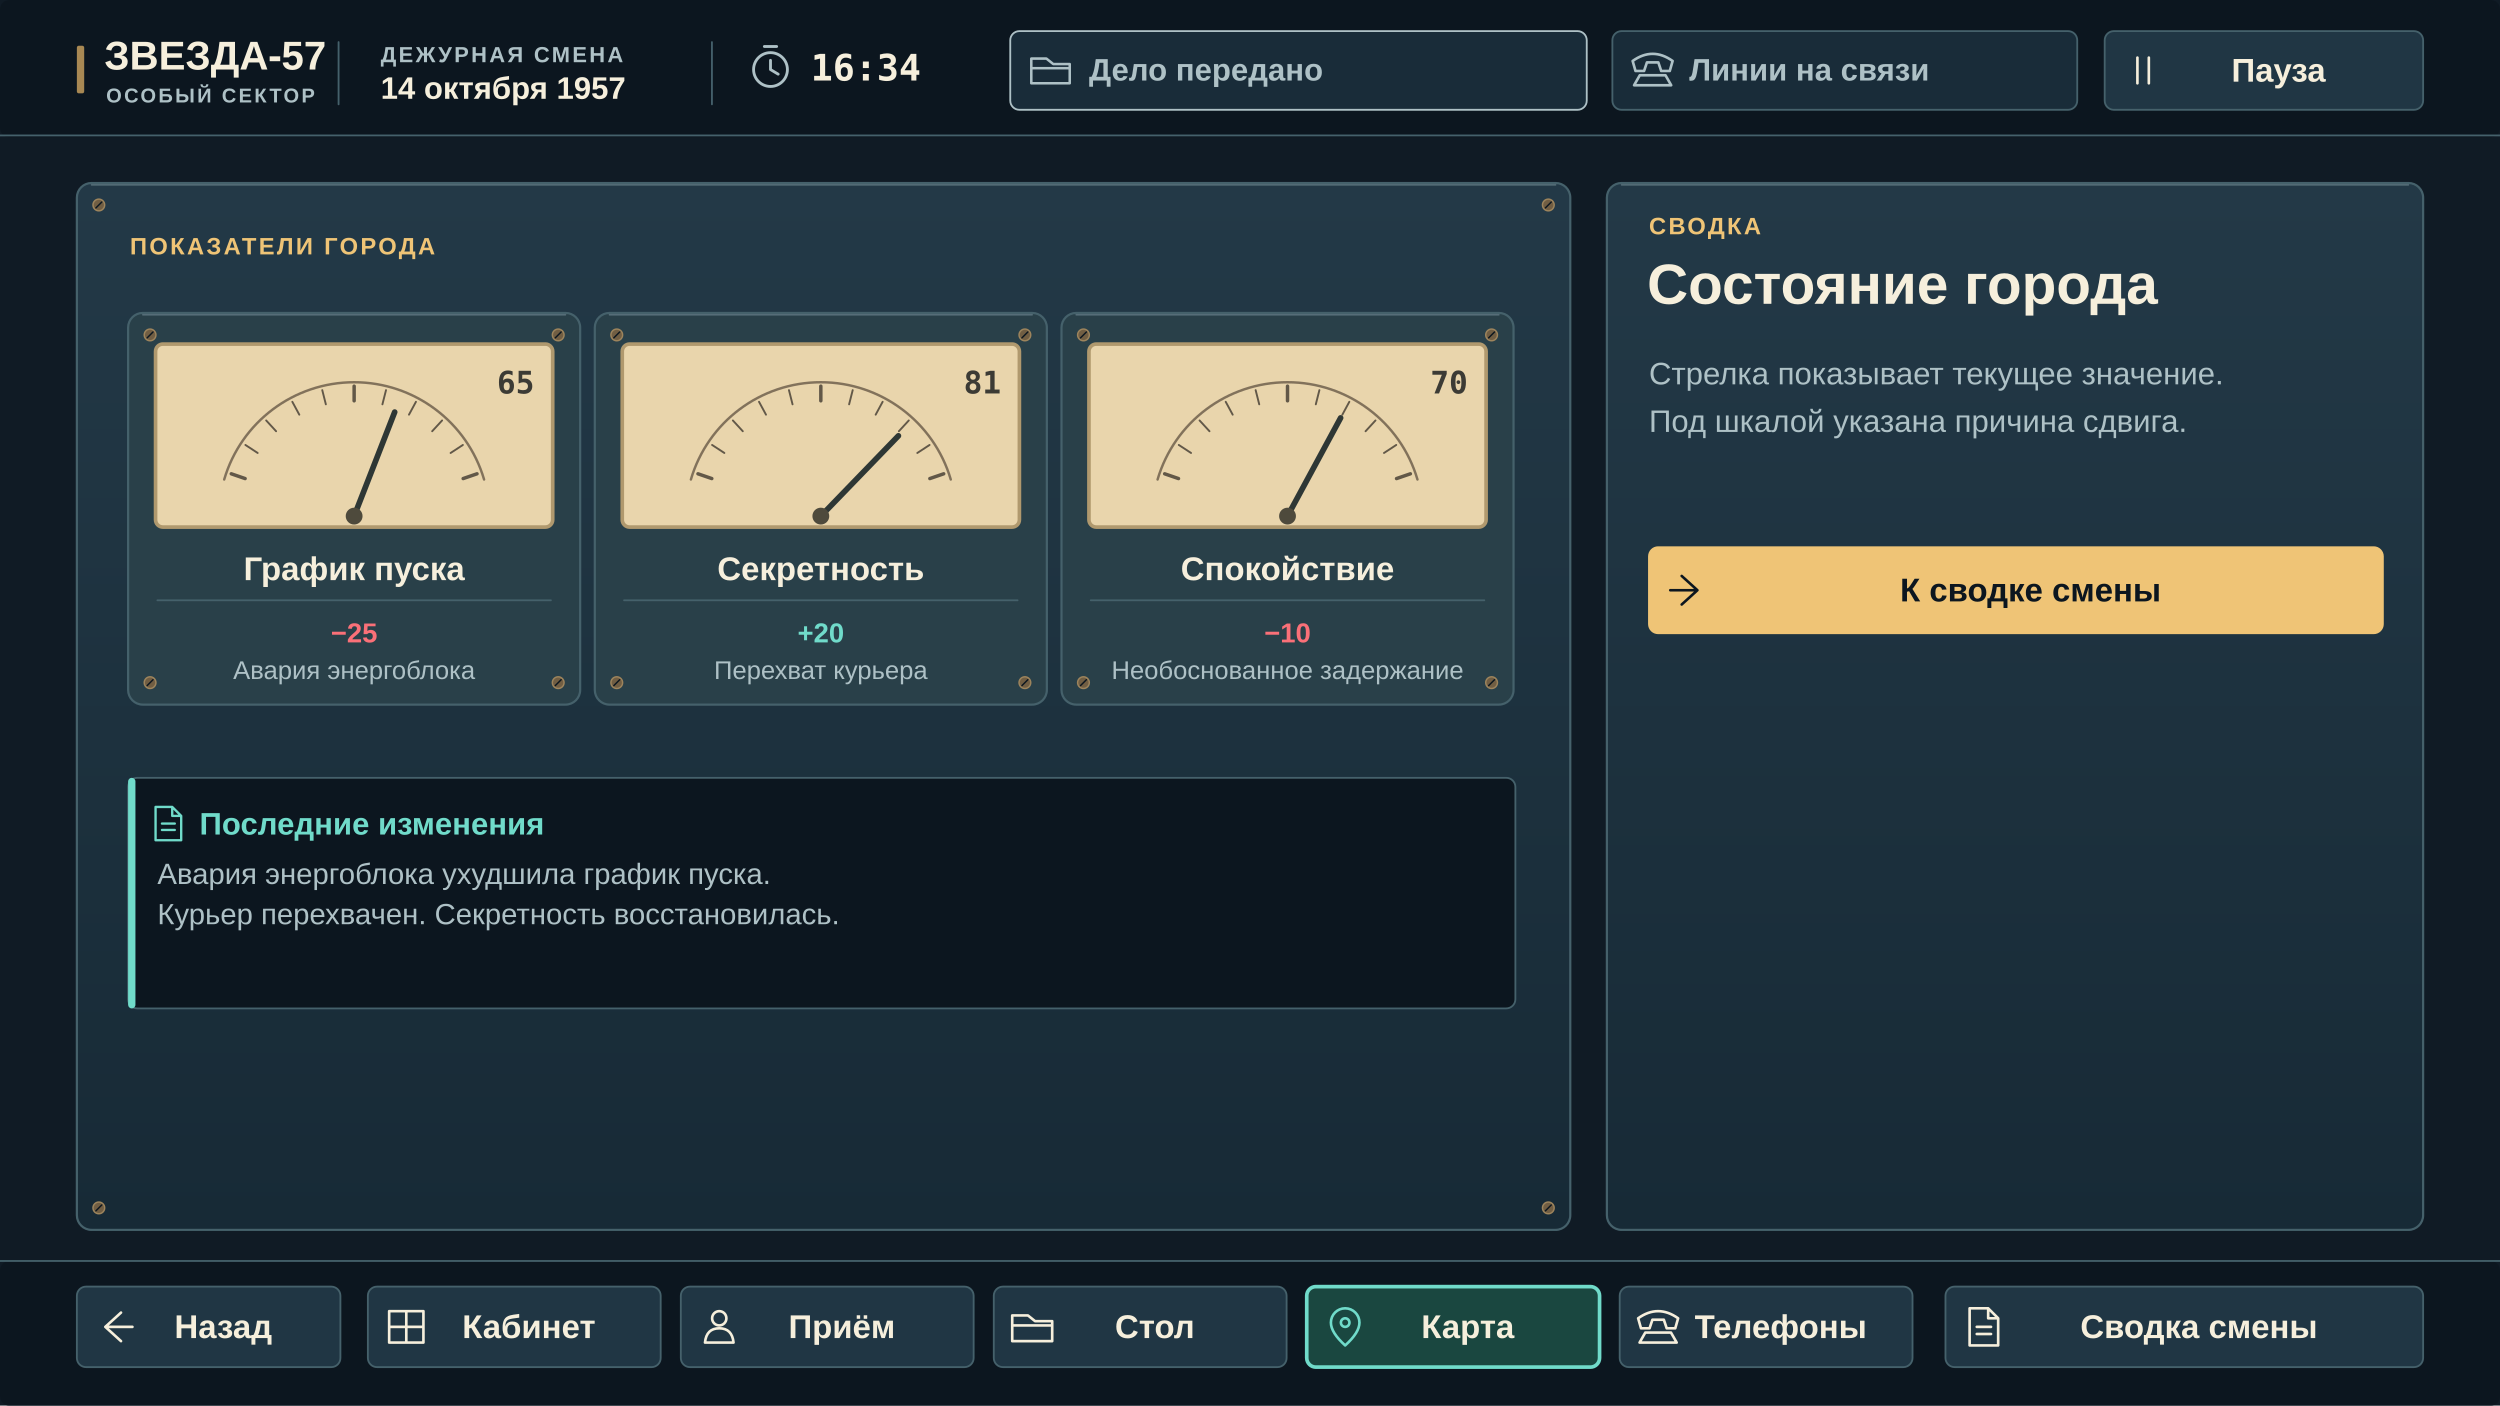
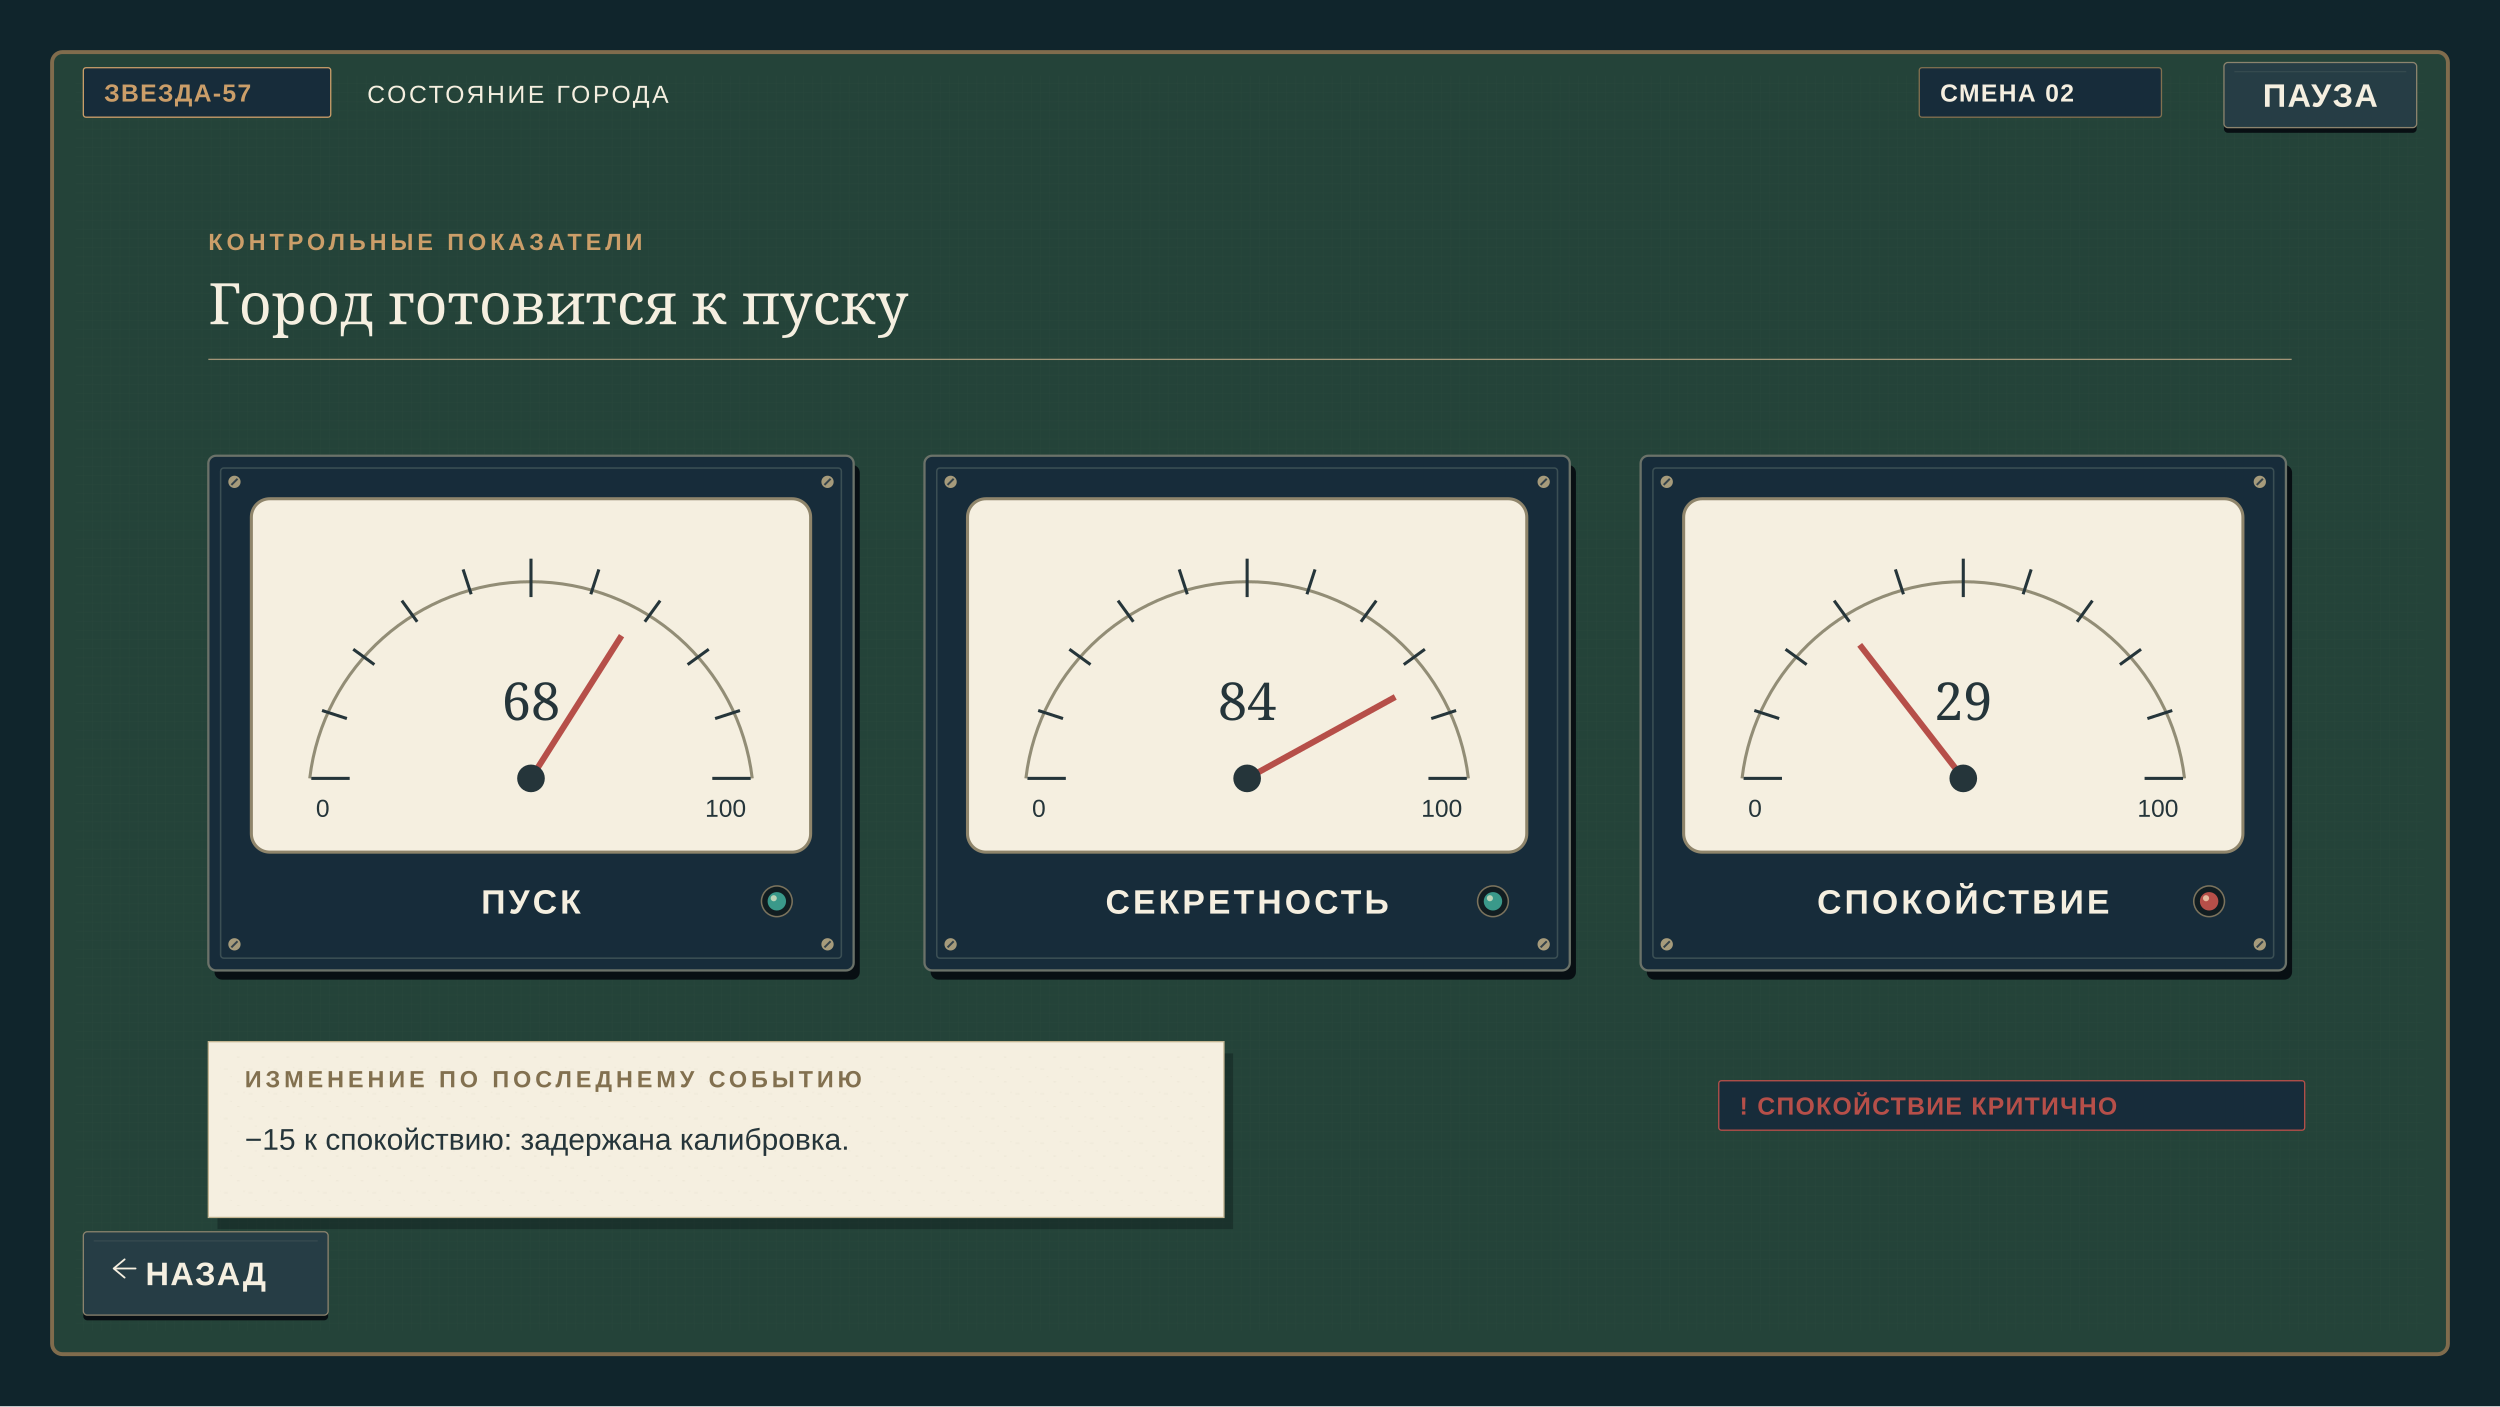
- <svg xmlns="http://www.w3.org/2000/svg" width="1366" height="768" viewBox="0 0 1366 768" role="img" aria-label="UI-025 · Три шкалы города + причины сдвига">
+ <svg xmlns="http://www.w3.org/2000/svg" width="1920" height="1080" viewBox="0 0 1920 1080" role="img" aria-label="Три показателя города">
  <defs>
-     <linearGradient id="enamel" x2="0" y2="1">
-       <stop stop-color="#233947" />
-       <stop offset="1" stop-color="#172a36" />
-     </linearGradient>
-     <linearGradient id="desk" x2="0" y2="1">
-       <stop stop-color="#244938" />
-       <stop offset="1" stop-color="#162f27" />
-     </linearGradient>
-     <linearGradient id="glass" x2="0" y2="1">
-       <stop stop-color="#476278" />
-       <stop offset="1" stop-color="#1b3443" />
-     </linearGradient>
-     <linearGradient id="vignette">
-       <stop stop-color="#0c161f" />
-       <stop offset=".52" stop-color="#0c161f" stop-opacity=".94" />
-       <stop offset="1" stop-color="#0c161f" stop-opacity=".06" />
-     </linearGradient>
-     <linearGradient id="fade" x2="0" y2="1">
-       <stop stop-color="#0c161f" stop-opacity=".06" />
-       <stop offset="1" stop-color="#0c161f" stop-opacity=".85" />
-     </linearGradient>
-     <pattern id="grid" width="28" height="28" patternUnits="userSpaceOnUse">
-       <path d="M28 0H0V28" stroke="#5d7885" fill="none" opacity=".17" />
+     <pattern id="papergrain" width="19" height="19" patternUnits="userSpaceOnUse">
+       <path d="M1 4h3M11 14h2M6 10h1M16 3h1" stroke="#887A5A" stroke-width=".5" opacity=".5" />
    </pattern>
-     <pattern id="feltGrain" width="10" height="10" patternUnits="userSpaceOnUse">
-       <path d="M1 3H3M6 8H8" stroke="#93a48a" stroke-opacity=".15" fill="none" />
+     <pattern id="felt" width="7" height="7" patternUnits="userSpaceOnUse">
+       <path d="M0 1h7M1 0v7" stroke="#728069" opacity=".1" stroke-width=".5" />
    </pattern>
-     <clipPath id="scene">
-       <rect x="43" y="101" width="814" height="570" rx="7" />
-     </clipPath>
-     <style>text{font-family:"Segoe UI",Arial,sans-serif;pointer-events:none}.serif{font-family:Georgia,"Times New Roman",serif}.mono{font-family:Consolas,monospace}.overline{letter-spacing:1.25px}.hot[data-action]{cursor:pointer}.hot:focus-visible{outline:none}.hot[data-action]:hover&gt;.focus-shape,.hot[data-action]:focus-visible&gt;.focus-shape{stroke:#efc476;stroke-width:2.6}.hot[aria-disabled]{cursor:default}.hairline{vector-effect:non-scaling-stroke}</style>
  </defs>
-   <rect x="0" y="0" width="1366" height="768" rx="0" fill="#101b25" stroke="none" stroke-width="1" />
-   <rect x="42" y="100" width="816" height="572" rx="8" fill="url(#enamel)" stroke="#45616b" stroke-width="1.2" />
-   <path d="M50 101L850 101" fill="none" stroke="#59717b" stroke-width="0.8" stroke-linecap="round" />
-   <circle cx="54" cy="112" r="3.2" fill="#715e43" stroke="#9d845c" stroke-width="0.8" />
-   <path d="M52.4 113.6L55.6 110.4" fill="none" stroke="#0c161f" stroke-width="0.8" stroke-linecap="round" />
-   <circle cx="846" cy="112" r="3.2" fill="#715e43" stroke="#9d845c" stroke-width="0.8" />
-   <path d="M844.4 113.6L847.6 110.4" fill="none" stroke="#0c161f" stroke-width="0.8" stroke-linecap="round" />
-   <circle cx="54" cy="660" r="3.2" fill="#715e43" stroke="#9d845c" stroke-width="0.8" />
-   <path d="M52.4 661.6L55.6 658.4" fill="none" stroke="#0c161f" stroke-width="0.8" stroke-linecap="round" />
-   <circle cx="846" cy="660" r="3.2" fill="#715e43" stroke="#9d845c" stroke-width="0.8" />
-   <path d="M844.4 661.6L847.6 658.4" fill="none" stroke="#0c161f" stroke-width="0.8" stroke-linecap="round" />
-   <text x="71" y="139" font-size="13" fill="#efc476" font-weight="700" text-anchor="start" class="overline">ПОКАЗАТЕЛИ ГОРОДА</text>
-   <rect x="70" y="171" width="247" height="214" rx="8" fill="#294049" stroke="#45616b" stroke-width="1.2" />
-   <path d="M78 172L309 172" fill="none" stroke="#59717b" stroke-width="0.8" stroke-linecap="round" />
-   <circle cx="82" cy="183" r="3.2" fill="#715e43" stroke="#9d845c" stroke-width="0.8" />
-   <path d="M80.4 184.6L83.6 181.4" fill="none" stroke="#0c161f" stroke-width="0.8" stroke-linecap="round" />
-   <circle cx="305" cy="183" r="3.2" fill="#715e43" stroke="#9d845c" stroke-width="0.8" />
-   <path d="M303.4 184.6L306.6 181.4" fill="none" stroke="#0c161f" stroke-width="0.8" stroke-linecap="round" />
-   <circle cx="82" cy="373" r="3.2" fill="#715e43" stroke="#9d845c" stroke-width="0.8" />
-   <path d="M80.4 374.6L83.6 371.4" fill="none" stroke="#0c161f" stroke-width="0.8" stroke-linecap="round" />
-   <circle cx="305" cy="373" r="3.2" fill="#715e43" stroke="#9d845c" stroke-width="0.8" />
-   <path d="M303.4 374.6L306.6 371.4" fill="none" stroke="#0c161f" stroke-width="0.8" stroke-linecap="round" />
-   <rect x="85" y="188" width="217" height="100" rx="4" fill="#e9d5ac" stroke="#b0996e" stroke-width="2" />
-   <path d="M122.5 262A74 74 0 0 1 264.5 262" fill="none" stroke="#82725b" stroke-width="1.35" stroke-linecap="round" stroke-linejoin="round" />
-   <path d="M133.932 261.489L126.368 258.885" fill="none" stroke="#625848" stroke-width="1.9" stroke-linecap="round" />
-   <path d="M140.784 247.504L134.09 243.123" fill="none" stroke="#625848" stroke-width="1.05" stroke-linecap="round" />
-   <path d="M150.857 235.626L145.442 229.737" fill="none" stroke="#625848" stroke-width="1.05" stroke-linecap="round" />
-   <path d="M163.536 226.582L159.731 219.545" fill="none" stroke="#625848" stroke-width="1.05" stroke-linecap="round" />
-   <path d="M178.046 220.925L176.083 213.169" fill="none" stroke="#625848" stroke-width="1.05" stroke-linecap="round" />
-   <path d="M193.5 219L193.5 211" fill="none" stroke="#625848" stroke-width="1.9" stroke-linecap="round" />
-   <path d="M208.954 220.925L210.917 213.169" fill="none" stroke="#625848" stroke-width="1.05" stroke-linecap="round" />
-   <path d="M223.464 226.582L227.269 219.545" fill="none" stroke="#625848" stroke-width="1.05" stroke-linecap="round" />
-   <path d="M236.143 235.626L241.558 229.737" fill="none" stroke="#625848" stroke-width="1.05" stroke-linecap="round" />
-   <path d="M246.216 247.504L252.91 243.123" fill="none" stroke="#625848" stroke-width="1.05" stroke-linecap="round" />
-   <path d="M253.068 261.489L260.632 258.885" fill="none" stroke="#625848" stroke-width="1.9" stroke-linecap="round" />
-   <path d="M193.5 282L215.658 225.167" fill="none" stroke="#2e3735" stroke-width="3.1" stroke-linecap="round" />
-   <circle cx="193.5" cy="282" r="4.6" fill="#4e4a3c" stroke="none" stroke-width="1" />
-   <text x="292" y="215" font-size="17" fill="#3c3b35" font-weight="750" text-anchor="end" class="mono">65</text>
-   <text x="193.5" y="317" font-size="18" fill="#f6efdc" font-weight="710" text-anchor="middle">График пуска</text>
-   <path d="M86 328L301 328" fill="none" stroke="#45616b" stroke-width="1" stroke-linecap="round" />
-   <text x="193.5" y="351" font-size="15" fill="#fa7078" font-weight="720" text-anchor="middle">−25</text>
-   <text x="193.5" y="371" font-size="14" fill="#aec1c6" font-weight="500" text-anchor="middle">Авария энергоблока</text>
-   <rect x="325" y="171" width="247" height="214" rx="8" fill="#294049" stroke="#45616b" stroke-width="1.2" />
-   <path d="M333 172L564 172" fill="none" stroke="#59717b" stroke-width="0.8" stroke-linecap="round" />
-   <circle cx="337" cy="183" r="3.2" fill="#715e43" stroke="#9d845c" stroke-width="0.8" />
-   <path d="M335.4 184.6L338.6 181.4" fill="none" stroke="#0c161f" stroke-width="0.8" stroke-linecap="round" />
-   <circle cx="560" cy="183" r="3.2" fill="#715e43" stroke="#9d845c" stroke-width="0.8" />
-   <path d="M558.4 184.6L561.6 181.4" fill="none" stroke="#0c161f" stroke-width="0.8" stroke-linecap="round" />
-   <circle cx="337" cy="373" r="3.2" fill="#715e43" stroke="#9d845c" stroke-width="0.8" />
-   <path d="M335.4 374.6L338.6 371.4" fill="none" stroke="#0c161f" stroke-width="0.8" stroke-linecap="round" />
-   <circle cx="560" cy="373" r="3.2" fill="#715e43" stroke="#9d845c" stroke-width="0.8" />
-   <path d="M558.4 374.6L561.6 371.4" fill="none" stroke="#0c161f" stroke-width="0.8" stroke-linecap="round" />
-   <rect x="340" y="188" width="217" height="100" rx="4" fill="#e9d5ac" stroke="#b0996e" stroke-width="2" />
-   <path d="M377.5 262A74 74 0 0 1 519.5 262" fill="none" stroke="#82725b" stroke-width="1.35" stroke-linecap="round" stroke-linejoin="round" />
-   <path d="M388.932 261.489L381.368 258.885" fill="none" stroke="#625848" stroke-width="1.9" stroke-linecap="round" />
-   <path d="M395.784 247.504L389.09 243.123" fill="none" stroke="#625848" stroke-width="1.05" stroke-linecap="round" />
-   <path d="M405.857 235.626L400.442 229.737" fill="none" stroke="#625848" stroke-width="1.05" stroke-linecap="round" />
-   <path d="M418.536 226.582L414.731 219.545" fill="none" stroke="#625848" stroke-width="1.05" stroke-linecap="round" />
-   <path d="M433.046 220.925L431.083 213.169" fill="none" stroke="#625848" stroke-width="1.05" stroke-linecap="round" />
-   <path d="M448.5 219L448.5 211" fill="none" stroke="#625848" stroke-width="1.9" stroke-linecap="round" />
-   <path d="M463.954 220.925L465.917 213.169" fill="none" stroke="#625848" stroke-width="1.05" stroke-linecap="round" />
-   <path d="M478.464 226.582L482.269 219.545" fill="none" stroke="#625848" stroke-width="1.05" stroke-linecap="round" />
-   <path d="M491.143 235.626L496.558 229.737" fill="none" stroke="#625848" stroke-width="1.05" stroke-linecap="round" />
-   <path d="M501.216 247.504L507.91 243.123" fill="none" stroke="#625848" stroke-width="1.05" stroke-linecap="round" />
-   <path d="M508.068 261.489L515.632 258.885" fill="none" stroke="#625848" stroke-width="1.9" stroke-linecap="round" />
-   <path d="M448.5 282L490.889 238.135" fill="none" stroke="#2e3735" stroke-width="3.1" stroke-linecap="round" />
-   <circle cx="448.5" cy="282" r="4.6" fill="#4e4a3c" stroke="none" stroke-width="1" />
-   <text x="547" y="215" font-size="17" fill="#3c3b35" font-weight="750" text-anchor="end" class="mono">81</text>
-   <text x="448.5" y="317" font-size="18" fill="#f6efdc" font-weight="710" text-anchor="middle">Секретность</text>
-   <path d="M341 328L556 328" fill="none" stroke="#45616b" stroke-width="1" stroke-linecap="round" />
-   <text x="448.5" y="351" font-size="15" fill="#70dbca" font-weight="720" text-anchor="middle">+20</text>
-   <text x="448.5" y="371" font-size="14" fill="#aec1c6" font-weight="500" text-anchor="middle">Перехват курьера</text>
-   <rect x="580" y="171" width="247" height="214" rx="8" fill="#294049" stroke="#45616b" stroke-width="1.2" />
-   <path d="M588 172L819 172" fill="none" stroke="#59717b" stroke-width="0.8" stroke-linecap="round" />
-   <circle cx="592" cy="183" r="3.2" fill="#715e43" stroke="#9d845c" stroke-width="0.8" />
-   <path d="M590.4 184.6L593.6 181.4" fill="none" stroke="#0c161f" stroke-width="0.8" stroke-linecap="round" />
-   <circle cx="815" cy="183" r="3.2" fill="#715e43" stroke="#9d845c" stroke-width="0.8" />
-   <path d="M813.4 184.6L816.6 181.4" fill="none" stroke="#0c161f" stroke-width="0.8" stroke-linecap="round" />
-   <circle cx="592" cy="373" r="3.2" fill="#715e43" stroke="#9d845c" stroke-width="0.8" />
-   <path d="M590.4 374.6L593.6 371.4" fill="none" stroke="#0c161f" stroke-width="0.8" stroke-linecap="round" />
-   <circle cx="815" cy="373" r="3.2" fill="#715e43" stroke="#9d845c" stroke-width="0.8" />
-   <path d="M813.4 374.6L816.6 371.4" fill="none" stroke="#0c161f" stroke-width="0.8" stroke-linecap="round" />
-   <rect x="595" y="188" width="217" height="100" rx="4" fill="#e9d5ac" stroke="#b0996e" stroke-width="2" />
-   <path d="M632.5 262A74 74 0 0 1 774.5 262" fill="none" stroke="#82725b" stroke-width="1.35" stroke-linecap="round" stroke-linejoin="round" />
-   <path d="M643.932 261.489L636.368 258.885" fill="none" stroke="#625848" stroke-width="1.9" stroke-linecap="round" />
-   <path d="M650.784 247.504L644.09 243.123" fill="none" stroke="#625848" stroke-width="1.05" stroke-linecap="round" />
-   <path d="M660.857 235.626L655.442 229.737" fill="none" stroke="#625848" stroke-width="1.05" stroke-linecap="round" />
-   <path d="M673.536 226.582L669.731 219.545" fill="none" stroke="#625848" stroke-width="1.05" stroke-linecap="round" />
-   <path d="M688.046 220.925L686.083 213.169" fill="none" stroke="#625848" stroke-width="1.05" stroke-linecap="round" />
-   <path d="M703.5 219L703.5 211" fill="none" stroke="#625848" stroke-width="1.9" stroke-linecap="round" />
-   <path d="M718.954 220.925L720.917 213.169" fill="none" stroke="#625848" stroke-width="1.05" stroke-linecap="round" />
-   <path d="M733.464 226.582L737.269 219.545" fill="none" stroke="#625848" stroke-width="1.05" stroke-linecap="round" />
-   <path d="M746.143 235.626L751.558 229.737" fill="none" stroke="#625848" stroke-width="1.05" stroke-linecap="round" />
-   <path d="M756.216 247.504L762.91 243.123" fill="none" stroke="#625848" stroke-width="1.05" stroke-linecap="round" />
-   <path d="M763.068 261.489L770.632 258.885" fill="none" stroke="#625848" stroke-width="1.9" stroke-linecap="round" />
-   <path d="M703.5 282L732.513 228.341" fill="none" stroke="#2e3735" stroke-width="3.1" stroke-linecap="round" />
-   <circle cx="703.5" cy="282" r="4.6" fill="#4e4a3c" stroke="none" stroke-width="1" />
-   <text x="802" y="215" font-size="17" fill="#3c3b35" font-weight="750" text-anchor="end" class="mono">70</text>
-   <text x="703.5" y="317" font-size="18" fill="#f6efdc" font-weight="710" text-anchor="middle">Спокойствие</text>
-   <path d="M596 328L811 328" fill="none" stroke="#45616b" stroke-width="1" stroke-linecap="round" />
-   <text x="703.5" y="351" font-size="15" fill="#fa7078" font-weight="720" text-anchor="middle">−10</text>
-   <text x="703.5" y="371" font-size="14" fill="#aec1c6" font-weight="500" text-anchor="middle">Необоснованное задержание</text>
-   <rect x="70" y="425" width="758" height="126" rx="5" fill="#0c161f" stroke="#45616b" stroke-width="1" />
-   <rect x="70" y="425" width="4" height="126" rx="2" fill="#70dbca" stroke="none" stroke-width="1" />
-   <g transform="translate(92 450) scale(0.7)">
-     <path d="M-10 -13H3L10 -6V13H-10ZM3 -13V-6H10M-5 0H5M-5 5H5" fill="none" stroke="#70dbca" stroke-width="1.85" stroke-linecap="round" stroke-linejoin="round" />
+   <rect x="0" y="0" width="1920" height="1080" rx="0" fill="#10252C" stroke="none" stroke-width="1" />
+   <rect x="40" y="40" width="1840" height="1000" rx="8" fill="#244339" stroke="#806C4D" stroke-width="3" />
+   <rect x="58" y="58" width="1804" height="964" rx="0" fill="url(#felt)" stroke="none" stroke-width="1" opacity=".45" />
+   <rect x="64" y="52" width="190" height="38" rx="2" fill="#172C3A" stroke="#CB9E69" stroke-width="1" />
+   <text x="80" y="78" font-family="Arial, sans-serif" font-size="19" fill="#CB9E69" font-weight="600" text-anchor="start" letter-spacing="1">ЗВЕЗДА-57</text>
+   <text x="282" y="79" font-family="Arial, sans-serif" font-size="19" fill="#F5EFE0" font-weight="400" text-anchor="start" letter-spacing="2">СОСТОЯНИЕ ГОРОДА</text>
+   <rect x="1474" y="52" width="186" height="38" rx="2" fill="#172C3A" stroke="#82704F" stroke-width="1" />
+   <text x="1490" y="78" font-family="Arial, sans-serif" font-size="19" fill="#F5EFE0" font-weight="600" text-anchor="start" letter-spacing="1">СМЕНА 02</text>
+   <rect x="1708" y="52" width="148" height="50" rx="3" fill="#080F13" stroke="none" stroke-width="1" />
+   <rect x="1708" y="48" width="148" height="50" rx="3" fill="#263D45" stroke="#8C846E" stroke-width="1" />
+   <line x1="1716" y1="55" x2="1848" y2="55" stroke="#63706B" stroke-width="1" opacity=".25" />
+   <text x="1782.0" y="82.0" font-family="Arial, sans-serif" font-size="25" fill="#F5EFE0" font-weight="600" text-anchor="middle" letter-spacing="1">ПАУЗА</text>
+   <text x="160" y="192" font-family="Arial, sans-serif" font-size="18" fill="#CB9E69" font-weight="600" text-anchor="start" letter-spacing="3">КОНТРОЛЬНЫЕ ПОКАЗАТЕЛИ</text>
+   <text x="160" y="249" font-family="Georgia, serif" font-size="44" fill="#F5EFE0" font-weight="400" text-anchor="start" letter-spacing="0">Город готовится к пуску</text>
+   <line x1="160" y1="276" x2="1760" y2="276" stroke="#A29578" stroke-width="1" />
+   <g transform="translate(160 350) scale(1.18)">
+     <rect x="4" y="6" width="420" height="335" rx="5" fill="#080F13" stroke="none" stroke-width="1" />
+     <rect x="0" y="0" width="420" height="335" rx="5" fill="#172C3A" stroke="#6B7269" stroke-width="1.5" />
+     <rect x="8" y="8" width="404" height="319" rx="2" fill="none" stroke="#3B4F54" stroke-width="1" />
+     <circle cx="17" cy="17" r="4" fill="#A69B7B" stroke="none" stroke-width="1" />
+     <line x1="15" y1="19" x2="19" y2="15" stroke="#35434A" stroke-width="1.3" />
+     <circle cx="403" cy="17" r="4" fill="#A69B7B" stroke="none" stroke-width="1" />
+     <line x1="401" y1="19" x2="405" y2="15" stroke="#35434A" stroke-width="1.3" />
+     <circle cx="17" cy="318" r="4" fill="#A69B7B" stroke="none" stroke-width="1" />
+     <line x1="15" y1="320" x2="19" y2="316" stroke="#35434A" stroke-width="1.3" />
+     <circle cx="403" cy="318" r="4" fill="#A69B7B" stroke="none" stroke-width="1" />
+     <line x1="401" y1="320" x2="405" y2="316" stroke="#35434A" stroke-width="1.3" />
+     <rect x="28" y="28" width="364" height="230" rx="12" fill="#F5EFE0" stroke="#8F856B" stroke-width="2" />
+     <path d="M66 210A145 145 0 0 1 354 210" fill="none" stroke="#928D76" stroke-width="2" />
+     <line x1="67.0" y1="210" x2="92.0" y2="210" stroke="#25353A" stroke-width="2" />
+     <line x1="73.999" y1="165.811" x2="90.167" y2="171.064" stroke="#25353A" stroke-width="2" />
+     <line x1="94.311" y1="125.947" x2="108.064" y2="135.939" stroke="#25353A" stroke-width="2" />
+     <line x1="125.947" y1="94.311" x2="135.939" y2="108.064" stroke="#25353A" stroke-width="2" />
+     <line x1="165.811" y1="73.999" x2="171.064" y2="90.167" stroke="#25353A" stroke-width="2" />
+     <line x1="210" y1="67.0" x2="210" y2="92.0" stroke="#25353A" stroke-width="2" />
+     <line x1="254.189" y1="73.999" x2="248.936" y2="90.167" stroke="#25353A" stroke-width="2" />
+     <line x1="294.053" y1="94.311" x2="284.061" y2="108.064" stroke="#25353A" stroke-width="2" />
+     <line x1="325.689" y1="125.947" x2="311.936" y2="135.939" stroke="#25353A" stroke-width="2" />
+     <line x1="346.001" y1="165.811" x2="329.833" y2="171.064" stroke="#25353A" stroke-width="2" />
+     <line x1="353.0" y1="210" x2="328.0" y2="210" stroke="#25353A" stroke-width="2" />
+     <line x1="210" y1="210" x2="268.941" y2="117.124" stroke="#B64F49" stroke-width="4" />
+     <circle cx="210" cy="210" r="9" fill="#25353A" stroke="none" stroke-width="1" />
+     <text x="70" y="235" font-family="Arial, sans-serif" font-size="16" fill="#25353A" font-weight="400" text-anchor="start" letter-spacing="0">0</text>
+     <text x="350" y="235" font-family="Arial, sans-serif" font-size="16" fill="#25353A" font-weight="400" text-anchor="end" letter-spacing="0">100</text>
+     <text x="210" y="172" font-family="Georgia, serif" font-size="34" fill="#25353A" font-weight="400" text-anchor="middle" letter-spacing="0">68</text>
+     <text x="210" y="298" font-family="Arial, sans-serif" font-size="22" fill="#F5EFE0" font-weight="600" text-anchor="middle" letter-spacing="2">ПУСК</text>
+     <circle cx="370" cy="290" r="10" fill="#111D21" stroke="#7B735D" stroke-width="1" />
+     <circle cx="370" cy="290" r="6" fill="#3A998A" stroke="none" stroke-width="1" />
+     <circle cx="368" cy="288" r="2" fill="#FFF3CE" stroke="none" stroke-width="1" opacity=".65" />
  </g>
-   <text x="109" y="456" font-size="17" fill="#70dbca" font-weight="700" text-anchor="start">Последние изменения</text>
-   <text x="86" y="483" font-size="16" fill="#aec1c6" font-weight="450" text-anchor="start">Авария энергоблока ухудшила график пуска.</text>
-   <text x="86" y="505" font-size="16" fill="#aec1c6" font-weight="450" text-anchor="start">Курьер перехвачен. Секретность восстановилась.</text>
-   <rect x="878" y="100" width="446" height="572" rx="8" fill="url(#enamel)" stroke="#45616b" stroke-width="1.2" />
-   <path d="M886 101L1316 101" fill="none" stroke="#59717b" stroke-width="0.8" stroke-linecap="round" />
-   <text x="901" y="128" font-size="13" fill="#efc476" font-weight="700" text-anchor="start" class="overline">СВОДКА</text>
-   <text x="900" y="166" font-size="31" fill="#f6efdc" font-weight="690" text-anchor="start">Состояние города</text>
-   <text x="901" y="210" font-size="17" fill="#aec1c6" font-weight="450" text-anchor="start">Стрелка показывает текущее значение.</text>
-   <text x="901" y="236" font-size="17" fill="#aec1c6" font-weight="450" text-anchor="start">Под шкалой указана причина сдвига.</text>
-   <g class="hot" role="button" aria-label="К сводке смены">
-     <rect x="901" y="299" width="401" height="47" rx="5" fill="#efc476" stroke="#efc476" stroke-width="1" class="focus-shape" />
-     <g transform="translate(922 322.5) scale(0.78)">
-       <path d="M-4 -10L7 0L-4 10M7 0H-12" fill="none" stroke="#0c161f" stroke-width="1.85" stroke-linecap="round" stroke-linejoin="round" />
-     </g>
-     <text x="1109.5" y="328.62" font-size="18" fill="#0c161f" font-weight="650" text-anchor="middle">К сводке смены</text>
+   <g transform="translate(710 350) scale(1.18)">
+     <rect x="4" y="6" width="420" height="335" rx="5" fill="#080F13" stroke="none" stroke-width="1" />
+     <rect x="0" y="0" width="420" height="335" rx="5" fill="#172C3A" stroke="#6B7269" stroke-width="1.5" />
+     <rect x="8" y="8" width="404" height="319" rx="2" fill="none" stroke="#3B4F54" stroke-width="1" />
+     <circle cx="17" cy="17" r="4" fill="#A69B7B" stroke="none" stroke-width="1" />
+     <line x1="15" y1="19" x2="19" y2="15" stroke="#35434A" stroke-width="1.3" />
+     <circle cx="403" cy="17" r="4" fill="#A69B7B" stroke="none" stroke-width="1" />
+     <line x1="401" y1="19" x2="405" y2="15" stroke="#35434A" stroke-width="1.3" />
+     <circle cx="17" cy="318" r="4" fill="#A69B7B" stroke="none" stroke-width="1" />
+     <line x1="15" y1="320" x2="19" y2="316" stroke="#35434A" stroke-width="1.3" />
+     <circle cx="403" cy="318" r="4" fill="#A69B7B" stroke="none" stroke-width="1" />
+     <line x1="401" y1="320" x2="405" y2="316" stroke="#35434A" stroke-width="1.3" />
+     <rect x="28" y="28" width="364" height="230" rx="12" fill="#F5EFE0" stroke="#8F856B" stroke-width="2" />
+     <path d="M66 210A145 145 0 0 1 354 210" fill="none" stroke="#928D76" stroke-width="2" />
+     <line x1="67.0" y1="210" x2="92.0" y2="210" stroke="#25353A" stroke-width="2" />
+     <line x1="73.999" y1="165.811" x2="90.167" y2="171.064" stroke="#25353A" stroke-width="2" />
+     <line x1="94.311" y1="125.947" x2="108.064" y2="135.939" stroke="#25353A" stroke-width="2" />
+     <line x1="125.947" y1="94.311" x2="135.939" y2="108.064" stroke="#25353A" stroke-width="2" />
+     <line x1="165.811" y1="73.999" x2="171.064" y2="90.167" stroke="#25353A" stroke-width="2" />
+     <line x1="210" y1="67.0" x2="210" y2="92.0" stroke="#25353A" stroke-width="2" />
+     <line x1="254.189" y1="73.999" x2="248.936" y2="90.167" stroke="#25353A" stroke-width="2" />
+     <line x1="294.053" y1="94.311" x2="284.061" y2="108.064" stroke="#25353A" stroke-width="2" />
+     <line x1="325.689" y1="125.947" x2="311.936" y2="135.939" stroke="#25353A" stroke-width="2" />
+     <line x1="346.001" y1="165.811" x2="329.833" y2="171.064" stroke="#25353A" stroke-width="2" />
+     <line x1="353.0" y1="210" x2="328.0" y2="210" stroke="#25353A" stroke-width="2" />
+     <line x1="210" y1="210" x2="306.394" y2="157.007" stroke="#B64F49" stroke-width="4" />
+     <circle cx="210" cy="210" r="9" fill="#25353A" stroke="none" stroke-width="1" />
+     <text x="70" y="235" font-family="Arial, sans-serif" font-size="16" fill="#25353A" font-weight="400" text-anchor="start" letter-spacing="0">0</text>
+     <text x="350" y="235" font-family="Arial, sans-serif" font-size="16" fill="#25353A" font-weight="400" text-anchor="end" letter-spacing="0">100</text>
+     <text x="210" y="172" font-family="Georgia, serif" font-size="34" fill="#25353A" font-weight="400" text-anchor="middle" letter-spacing="0">84</text>
+     <text x="210" y="298" font-family="Arial, sans-serif" font-size="22" fill="#F5EFE0" font-weight="600" text-anchor="middle" letter-spacing="2">СЕКРЕТНОСТЬ</text>
+     <circle cx="370" cy="290" r="10" fill="#111D21" stroke="#7B735D" stroke-width="1" />
+     <circle cx="370" cy="290" r="6" fill="#3A998A" stroke="none" stroke-width="1" />
+     <circle cx="368" cy="288" r="2" fill="#FFF3CE" stroke="none" stroke-width="1" opacity=".65" />
  </g>
-   <rect x="0" y="0" width="1366" height="75" rx="5" fill="#0c161f" stroke="none" stroke-width="1" />
-   <path d="M0 74L1366 74" fill="none" stroke="#45616b" stroke-width="1" stroke-linecap="round" />
-   <rect x="42" y="25" width="4" height="26" rx="1" fill="#a88853" stroke="none" stroke-width="1" />
-   <text x="57" y="38" font-size="22" fill="#f6efdc" font-weight="790" text-anchor="start">ЗВЕЗДА‑57</text>
-   <text x="58" y="56" font-size="11" fill="#aec1c6" font-weight="660" text-anchor="start" class="overline">ОСОБЫЙ СЕКТОР</text>
-   <path d="M185 23L185 57" fill="none" stroke="#45616b" stroke-width="1" stroke-linecap="round" />
-   <text x="208" y="34" font-size="12" fill="#aec1c6" font-weight="680" text-anchor="start" class="overline">ДЕЖУРНАЯ СМЕНА</text>
-   <text x="208" y="54" font-size="17" fill="#f6efdc" font-weight="650" text-anchor="start">14 октября 1957</text>
-   <path d="M389 23L389 57" fill="none" stroke="#45616b" stroke-width="1" stroke-linecap="round" />
-   <g transform="translate(421 38) scale(0.84)">
-     <path d="M0 -11A11 11 0 1 1 0 11A11 11 0 1 1 0 -11M0 -6V0L5 3M-4 -15H4" fill="none" stroke="#aec1c6" stroke-width="1.85" stroke-linecap="round" stroke-linejoin="round" />
+   <g transform="translate(1260 350) scale(1.18)">
+     <rect x="4" y="6" width="420" height="335" rx="5" fill="#080F13" stroke="none" stroke-width="1" />
+     <rect x="0" y="0" width="420" height="335" rx="5" fill="#172C3A" stroke="#6B7269" stroke-width="1.5" />
+     <rect x="8" y="8" width="404" height="319" rx="2" fill="none" stroke="#3B4F54" stroke-width="1" />
+     <circle cx="17" cy="17" r="4" fill="#A69B7B" stroke="none" stroke-width="1" />
+     <line x1="15" y1="19" x2="19" y2="15" stroke="#35434A" stroke-width="1.3" />
+     <circle cx="403" cy="17" r="4" fill="#A69B7B" stroke="none" stroke-width="1" />
+     <line x1="401" y1="19" x2="405" y2="15" stroke="#35434A" stroke-width="1.3" />
+     <circle cx="17" cy="318" r="4" fill="#A69B7B" stroke="none" stroke-width="1" />
+     <line x1="15" y1="320" x2="19" y2="316" stroke="#35434A" stroke-width="1.3" />
+     <circle cx="403" cy="318" r="4" fill="#A69B7B" stroke="none" stroke-width="1" />
+     <line x1="401" y1="320" x2="405" y2="316" stroke="#35434A" stroke-width="1.3" />
+     <rect x="28" y="28" width="364" height="230" rx="12" fill="#F5EFE0" stroke="#8F856B" stroke-width="2" />
+     <path d="M66 210A145 145 0 0 1 354 210" fill="none" stroke="#928D76" stroke-width="2" />
+     <line x1="67.0" y1="210" x2="92.0" y2="210" stroke="#25353A" stroke-width="2" />
+     <line x1="73.999" y1="165.811" x2="90.167" y2="171.064" stroke="#25353A" stroke-width="2" />
+     <line x1="94.311" y1="125.947" x2="108.064" y2="135.939" stroke="#25353A" stroke-width="2" />
+     <line x1="125.947" y1="94.311" x2="135.939" y2="108.064" stroke="#25353A" stroke-width="2" />
+     <line x1="165.811" y1="73.999" x2="171.064" y2="90.167" stroke="#25353A" stroke-width="2" />
+     <line x1="210" y1="67.0" x2="210" y2="92.0" stroke="#25353A" stroke-width="2" />
+     <line x1="254.189" y1="73.999" x2="248.936" y2="90.167" stroke="#25353A" stroke-width="2" />
+     <line x1="294.053" y1="94.311" x2="284.061" y2="108.064" stroke="#25353A" stroke-width="2" />
+     <line x1="325.689" y1="125.947" x2="311.936" y2="135.939" stroke="#25353A" stroke-width="2" />
+     <line x1="346.001" y1="165.811" x2="329.833" y2="171.064" stroke="#25353A" stroke-width="2" />
+     <line x1="353.0" y1="210" x2="328.0" y2="210" stroke="#25353A" stroke-width="2" />
+     <line x1="210" y1="210" x2="142.58" y2="123.083" stroke="#B64F49" stroke-width="4" />
+     <circle cx="210" cy="210" r="9" fill="#25353A" stroke="none" stroke-width="1" />
+     <text x="70" y="235" font-family="Arial, sans-serif" font-size="16" fill="#25353A" font-weight="400" text-anchor="start" letter-spacing="0">0</text>
+     <text x="350" y="235" font-family="Arial, sans-serif" font-size="16" fill="#25353A" font-weight="400" text-anchor="end" letter-spacing="0">100</text>
+     <text x="210" y="172" font-family="Georgia, serif" font-size="34" fill="#25353A" font-weight="400" text-anchor="middle" letter-spacing="0">29</text>
+     <text x="210" y="298" font-family="Arial, sans-serif" font-size="22" fill="#F5EFE0" font-weight="600" text-anchor="middle" letter-spacing="2">СПОКОЙСТВИЕ</text>
+     <circle cx="370" cy="290" r="10" fill="#111D21" stroke="#7B735D" stroke-width="1" />
+     <circle cx="370" cy="290" r="6" fill="#B64F49" stroke="none" stroke-width="1" />
+     <circle cx="368" cy="288" r="2" fill="#FFF3CE" stroke="none" stroke-width="1" opacity=".65" />
  </g>
-   <text x="443" y="44" font-size="20" fill="#f6efdc" font-weight="700" text-anchor="start" class="mono">16:34</text>
-   <g class="hot" role="button" aria-label="Дело передано">
-     <rect x="552" y="17" width="315" height="43" rx="5" fill="#192c39" stroke="#aec1c6" stroke-width="1" class="focus-shape" />
-     <g transform="translate(574 38) scale(0.75)">
-       <path d="M-14 -8H-3L2 -4H14V10H-14ZM-14 -1H14" fill="none" stroke="#aec1c6" stroke-width="1.85" stroke-linecap="round" stroke-linejoin="round" />
-     </g>
-     <text x="595" y="44" font-size="17" fill="#aec1c6" font-weight="680" text-anchor="start">Дело передано</text>
-   </g>
-   <g class="hot" role="button" aria-label="Линии на связи">
-     <rect x="881" y="17" width="254" height="43" rx="5" fill="#192c39" stroke="#45616b" stroke-width="1" class="focus-shape" />
-     <g transform="translate(903 38) scale(0.78)">
-       <path d="M-14 -6Q0 -16 14 -6L12 1H6L4 -5H-4L-6 1H-12ZM-9 4H9L13 11H-13Z" fill="none" stroke="#aec1c6" stroke-width="1.85" stroke-linecap="round" stroke-linejoin="round" />
-     </g>
-     <text x="923" y="44" font-size="17" fill="#aec1c6" font-weight="670" text-anchor="start">Линии на связи</text>
-   </g>
-   <g class="hot" role="button" aria-label="Пауза">
-     <rect x="1150" y="17" width="174" height="43" rx="5" fill="#203644" stroke="#45616b" stroke-width="1" class="focus-shape" />
-     <g transform="translate(1171 38.5) scale(0.78)">
-       <path d="M-4 -9V9M4 -9V9" fill="none" stroke="#f6efdc" stroke-width="1.85" stroke-linecap="round" stroke-linejoin="round" />
-     </g>
-     <text x="1245" y="44.62" font-size="18" fill="#f6efdc" font-weight="650" text-anchor="middle">Пауза</text>
-   </g>
-   <rect x="0" y="689" width="1366" height="79" rx="5" fill="#0c161f" stroke="none" stroke-width="1" />
-   <path d="M0 689L1366 689" fill="none" stroke="#45616b" stroke-width="1" stroke-linecap="round" />
-   <g class="hot" role="button" aria-label="Назад">
-     <rect x="42" y="703" width="144" height="44" rx="5" fill="#203644" stroke="#45616b" stroke-width="1" class="focus-shape" />
-     <g transform="translate(63 725) scale(0.78)">
-       <path d="M4 -10L-7 0L4 10M-7 0H12" fill="none" stroke="#f6efdc" stroke-width="1.85" stroke-linecap="round" stroke-linejoin="round" />
-     </g>
-     <text x="122" y="731.12" font-size="18" fill="#f6efdc" font-weight="650" text-anchor="middle">Назад</text>
-   </g>
-   <g class="hot" role="button" aria-label="Кабинет">
-     <rect x="201" y="703" width="160" height="44" rx="5" fill="#203644" stroke="#45616b" stroke-width="1" class="focus-shape" />
-     <g transform="translate(222 725) scale(0.78)">
-       <path d="M-12 -11H12V11H-12ZM0 -11V11M-12 0H12" fill="none" stroke="#f6efdc" stroke-width="1.85" stroke-linecap="round" stroke-linejoin="round" />
-     </g>
-     <text x="289" y="731.12" font-size="18" fill="#f6efdc" font-weight="650" text-anchor="middle">Кабинет</text>
-   </g>
-   <g class="hot" role="button" aria-label="Приём">
-     <rect x="372" y="703" width="160" height="44" rx="5" fill="#203644" stroke="#45616b" stroke-width="1" class="focus-shape" />
-     <g transform="translate(393 725) scale(0.78)">
-       <path d="M-5 -6A5 5 0 1 0 5 -6A5 5 0 1 0 -5 -6M-10 11Q-9 1 0 1Q9 1 10 11Z" fill="none" stroke="#f6efdc" stroke-width="1.85" stroke-linecap="round" stroke-linejoin="round" />
-     </g>
-     <text x="460" y="731.12" font-size="18" fill="#f6efdc" font-weight="650" text-anchor="middle">Приём</text>
-   </g>
-   <g class="hot" role="button" aria-label="Стол">
-     <rect x="543" y="703" width="160" height="44" rx="5" fill="#203644" stroke="#45616b" stroke-width="1" class="focus-shape" />
-     <g transform="translate(564 725) scale(0.78)">
-       <path d="M-14 -8H-3L2 -4H14V10H-14ZM-14 -1H14" fill="none" stroke="#f6efdc" stroke-width="1.85" stroke-linecap="round" stroke-linejoin="round" />
-     </g>
-     <text x="631" y="731.12" font-size="18" fill="#f6efdc" font-weight="650" text-anchor="middle">Стол</text>
-   </g>
-   <g class="hot" role="button" aria-label="Карта">
-     <rect x="714" y="703" width="160" height="44" rx="5" fill="#1a4740" stroke="#70dbca" stroke-width="2" class="focus-shape" />
-     <g transform="translate(735 725) scale(0.78)">
-       <path d="M0 13Q-10 4 -10 -3A10 10 0 1 1 10 -3Q10 4 0 13ZM-3 -3A3 3 0 1 0 3 -3A3 3 0 1 0 -3 -3" fill="none" stroke="#70dbca" stroke-width="1.85" stroke-linecap="round" stroke-linejoin="round" />
-     </g>
-     <text x="802" y="731.12" font-size="18" fill="#f6efdc" font-weight="650" text-anchor="middle">Карта</text>
-   </g>
-   <g class="hot" role="button" aria-label="Телефоны">
-     <rect x="885" y="703" width="160" height="44" rx="5" fill="#203644" stroke="#45616b" stroke-width="1" class="focus-shape" />
-     <g transform="translate(906 725) scale(0.78)">
-       <path d="M-14 -6Q0 -16 14 -6L12 1H6L4 -5H-4L-6 1H-12ZM-9 4H9L13 11H-13Z" fill="none" stroke="#f6efdc" stroke-width="1.85" stroke-linecap="round" stroke-linejoin="round" />
-     </g>
-     <text x="973" y="731.12" font-size="18" fill="#f6efdc" font-weight="650" text-anchor="middle">Телефоны</text>
-   </g>
-   <g class="hot" role="button" aria-label="Сводка смены">
-     <rect x="1063" y="703" width="261" height="44" rx="5" fill="#203644" stroke="#45616b" stroke-width="1" class="focus-shape" />
-     <g transform="translate(1084 725) scale(0.78)">
-       <path d="M-10 -13H3L10 -6V13H-10ZM3 -13V-6H10M-5 0H5M-5 5H5" fill="none" stroke="#f6efdc" stroke-width="1.85" stroke-linecap="round" stroke-linejoin="round" />
-     </g>
-     <text x="1201.5" y="731.12" font-size="18" fill="#f6efdc" font-weight="650" text-anchor="middle">Сводка смены</text>
+   <rect x="167" y="809" width="780" height="135" rx="0" fill="#050B0E" stroke="none" stroke-width="1" opacity=".3" />
+   <rect x="160" y="800" width="780" height="135" rx="0" fill="#F5EFE0" stroke="#C4B693" stroke-width="1" />
+   <rect x="169" y="809" width="762" height="117" rx="0" fill="url(#papergrain)" stroke="none" stroke-width="1" opacity=".2" />
+   <text x="188" y="835" font-family="Arial, sans-serif" font-size="18" fill="#82704F" font-weight="600" text-anchor="start" letter-spacing="3">ИЗМЕНЕНИЕ ПО ПОСЛЕДНЕМУ СОБЫТИЮ</text>
+   <text x="188" y="883" font-family="Arial, sans-serif" font-size="23" fill="#25353A" font-weight="400" text-anchor="start" letter-spacing="0">−15 к спокойствию: задержана калибровка.</text>
+   <rect x="1320" y="830" width="450" height="38" rx="2" fill="#172C3A" stroke="#B64F49" stroke-width="1" />
+   <text x="1336" y="856" font-family="Arial, sans-serif" font-size="19" fill="#B64F49" font-weight="600" text-anchor="start" letter-spacing="1">!  СПОКОЙСТВИЕ КРИТИЧНО</text>
+   <rect x="64" y="950" width="188" height="64" rx="3" fill="#080F13" stroke="none" stroke-width="1" />
+   <rect x="64" y="946" width="188" height="64" rx="3" fill="#263D45" stroke="#8C846E" stroke-width="1" />
+   <line x1="72" y1="953" x2="244" y2="953" stroke="#63706B" stroke-width="1" opacity=".25" />
+   <text x="158.0" y="987.0" font-family="Arial, sans-serif" font-size="25" fill="#F5EFE0" font-weight="600" text-anchor="middle" letter-spacing="1">НАЗАД</text>
+   <g transform="translate(81 963) scale(0.7)" fill="none" stroke="#F5EFE0" stroke-width="2" stroke-linecap="round" stroke-linejoin="round">
+     <path d="M21 6 9 16l12 10M9 16h24" />
  </g>
</svg>
